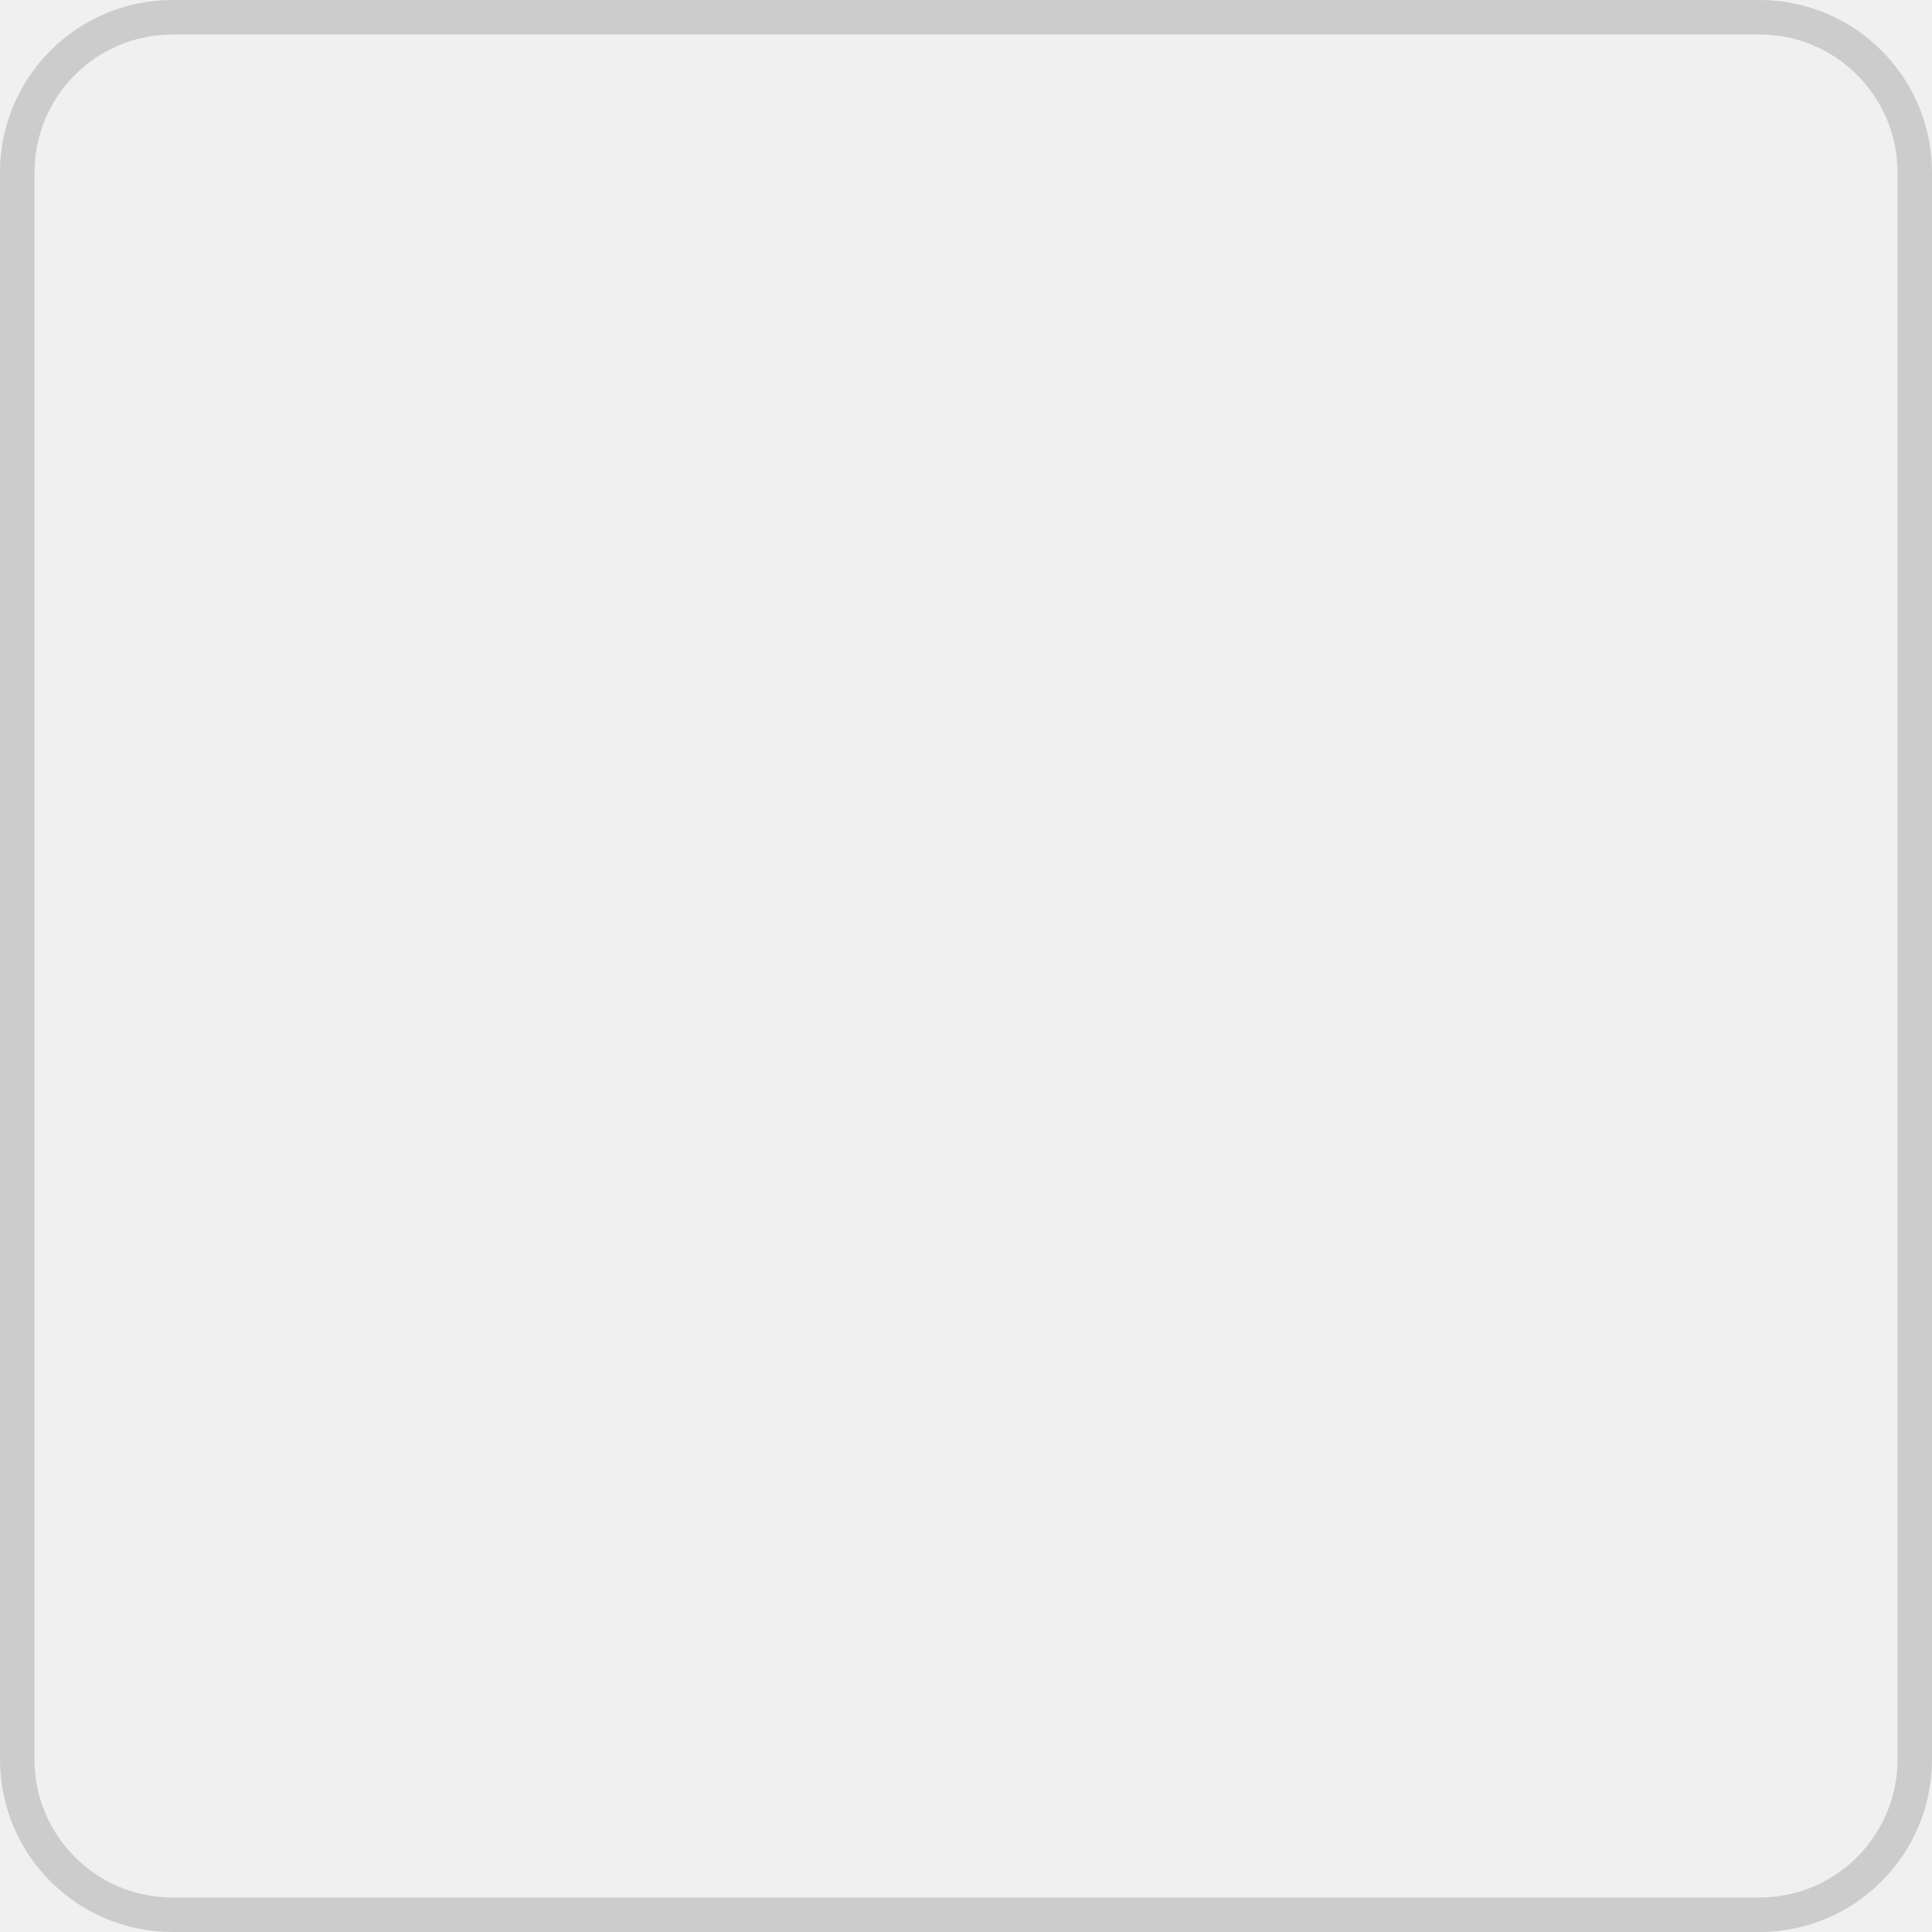
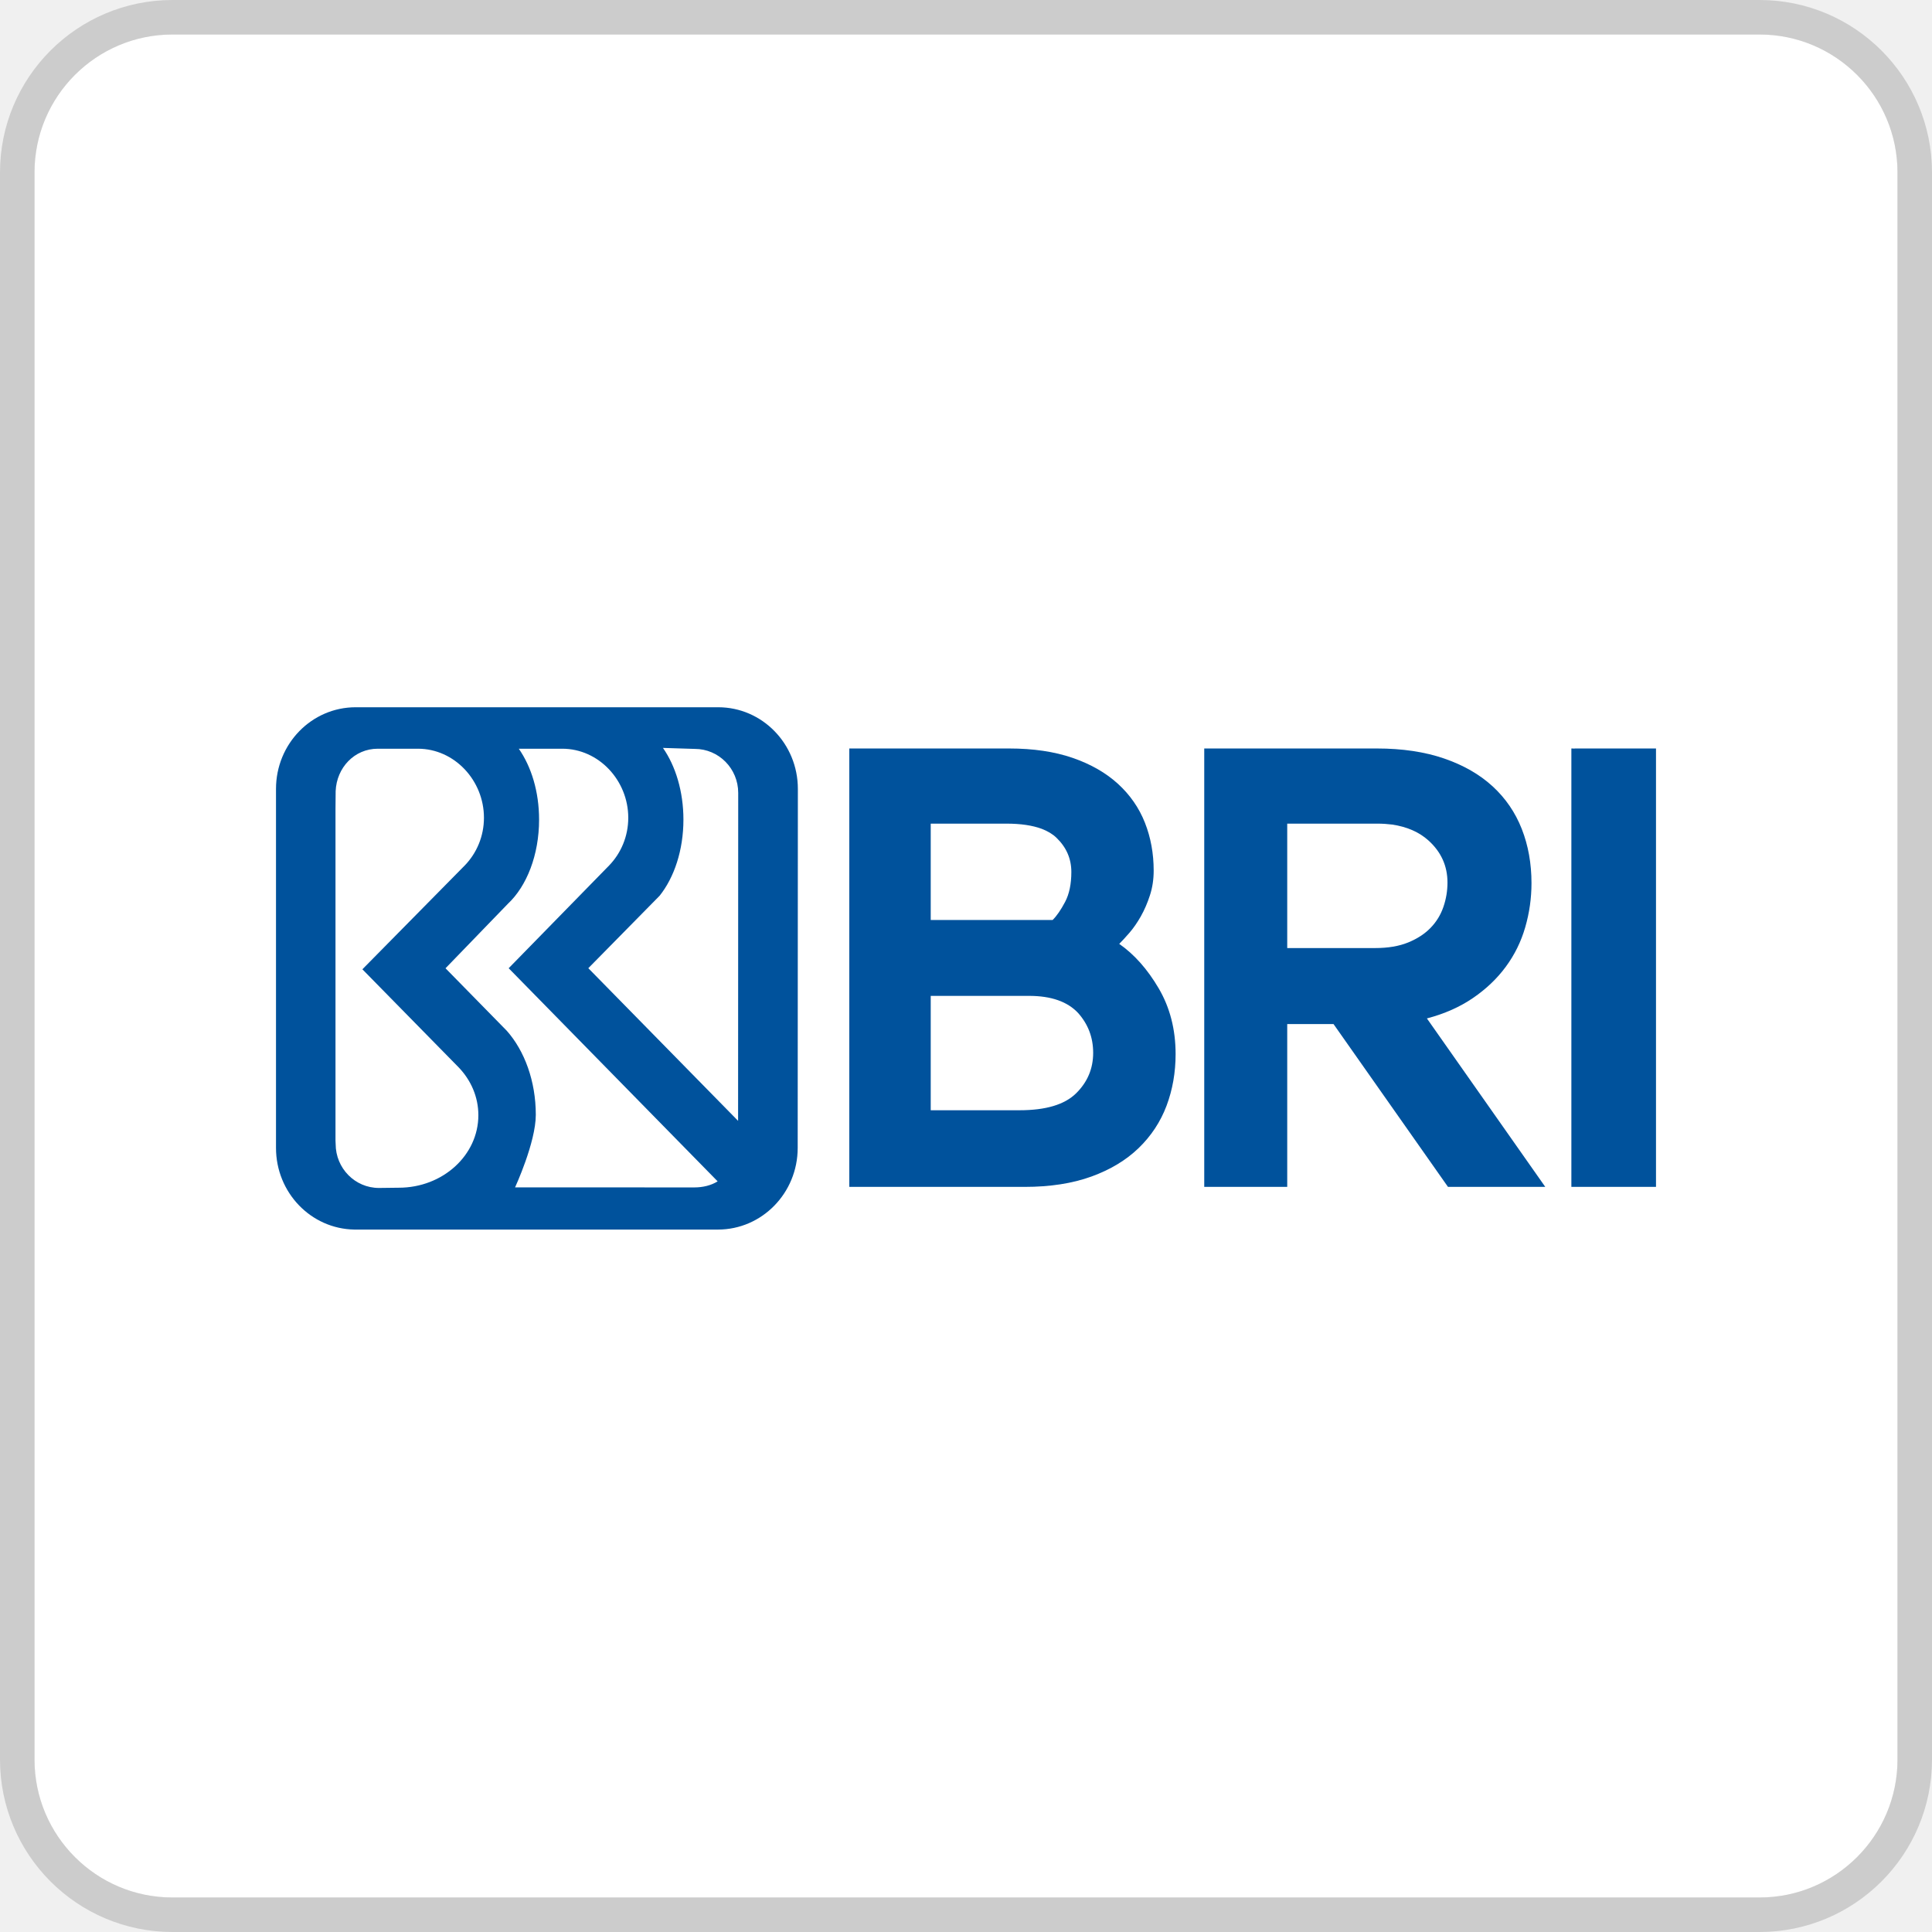
<svg xmlns="http://www.w3.org/2000/svg" width="112" height="112" viewBox="0 0 112 112" fill="none">
  <g clip-path="url(#clip0_6_7364)">
+     <rect x="2" y="2" width="108" height="108" rx="8" fill="white" />
    <path d="M41.636 41H20.617C18.068 41 16 43.118 16 45.734V66.545C16 69.137 18.027 71.241 20.548 71.279L41.621 71.279C44.17 71.279 46.243 69.161 46.243 66.545L46.253 45.734C46.253 43.118 44.184 41 41.636 41ZM23.115 68.853L21.968 68.867C20.579 68.867 19.458 67.724 19.458 66.318L19.449 66.116V46.898L19.458 45.862C19.514 44.503 20.545 43.404 21.899 43.404H24.228C26.344 43.404 28.055 45.242 28.055 47.406C28.055 48.481 27.634 49.452 26.953 50.161L21.008 56.191L26.582 61.869C27.298 62.611 27.731 63.585 27.731 64.649C27.731 66.971 25.668 68.853 23.115 68.853ZM40.252 68.836L29.859 68.833C29.859 68.833 31.061 66.233 31.061 64.626C31.061 62.667 30.405 60.914 29.38 59.756L25.827 56.132L29.45 52.386C30.535 51.367 31.251 49.565 31.251 47.514C31.251 45.889 30.802 44.45 30.075 43.404H32.595C34.709 43.404 36.421 45.242 36.421 47.406C36.421 48.481 36.002 49.452 35.323 50.161L29.488 56.129L41.603 68.484C41.217 68.726 40.734 68.836 40.252 68.836ZM42.788 64.977L34.105 56.127L38.24 51.926C39.083 50.87 39.619 49.285 39.619 47.514C39.619 45.88 39.162 44.402 38.432 43.357L40.281 43.415C41.667 43.415 42.795 44.555 42.795 45.964L42.788 64.977Z" fill="#00529C" />
    <path d="M64.883 54.718C65.052 54.549 65.252 54.331 65.483 54.065C65.712 53.798 65.93 53.484 66.136 53.12C66.341 52.757 66.517 52.352 66.662 51.904C66.808 51.456 66.88 50.978 66.88 50.47C66.88 49.478 66.711 48.552 66.372 47.693C66.033 46.834 65.513 46.083 64.811 45.441C64.109 44.8 63.232 44.298 62.178 43.934C61.126 43.572 59.897 43.39 58.493 43.39H58.455H54.42H53.37H49.235V48.018V64.04V68.805H59.401C60.877 68.805 62.166 68.605 63.268 68.206C64.368 67.807 65.283 67.256 66.009 66.554C66.735 65.852 67.273 65.035 67.625 64.104C67.975 63.172 68.151 62.173 68.151 61.108C68.151 59.68 67.824 58.41 67.171 57.295C66.517 56.183 65.754 55.323 64.883 54.718ZM60.388 48.047C60.73 48.178 61.016 48.347 61.239 48.561C61.817 49.115 62.107 49.778 62.107 50.549C62.107 51.249 61.986 51.827 61.745 52.285C61.504 52.743 61.263 53.093 61.022 53.333H53.955V47.747H58.348C59.171 47.747 59.849 47.848 60.388 48.047ZM59.655 57.732C60.934 57.732 61.882 58.063 62.5 58.725C63.08 59.376 63.372 60.145 63.372 61.035C63.372 61.951 63.041 62.734 62.378 63.385C61.715 64.036 60.625 64.362 59.106 64.362H58.538H53.955V57.732H59.655Z" fill="#00529C" />
    <path d="M85.387 57.858C86.149 57.338 86.785 56.733 87.293 56.043C87.802 55.353 88.177 54.591 88.419 53.756C88.661 52.92 88.782 52.068 88.782 51.196C88.782 50.058 88.594 49.012 88.219 48.055C87.843 47.099 87.281 46.277 86.531 45.587C85.78 44.897 84.842 44.358 83.717 43.971C82.591 43.584 81.29 43.39 79.814 43.39H79.681H69.902H69.811V68.805H74.622V59.365H77.305L83.941 68.805H89.581L82.719 59.039C83.735 58.773 84.624 58.379 85.387 57.858ZM79.85 47.747C80.153 47.747 80.438 47.767 80.71 47.801C81.568 47.93 82.269 48.236 82.809 48.723C83.544 49.386 83.912 50.2 83.912 51.163C83.912 51.647 83.833 52.116 83.676 52.574C83.519 53.032 83.273 53.436 82.935 53.785C82.597 54.135 82.164 54.418 81.634 54.635C81.103 54.852 80.464 54.96 79.717 54.96H74.622V47.747H79.85Z" fill="#00529C" />
    <path d="M91.28 43.39V43.397C91.231 43.396 91.184 43.39 91.135 43.39H91.094V43.392V52.708V59.383V68.805H96V43.39H91.28Z" fill="#00529C" />
  </g>
  <rect x="1" y="1" width="110" height="110" rx="9" stroke="#CCCCCC" stroke-width="2" />
  <defs>
    <clipPath id="clip0_6_7364">
- 
- </clipPath>
+       <rect x="2" y="2" width="108" height="108" rx="8" fill="white" />
+     </clipPath>
  </defs>
</svg>
